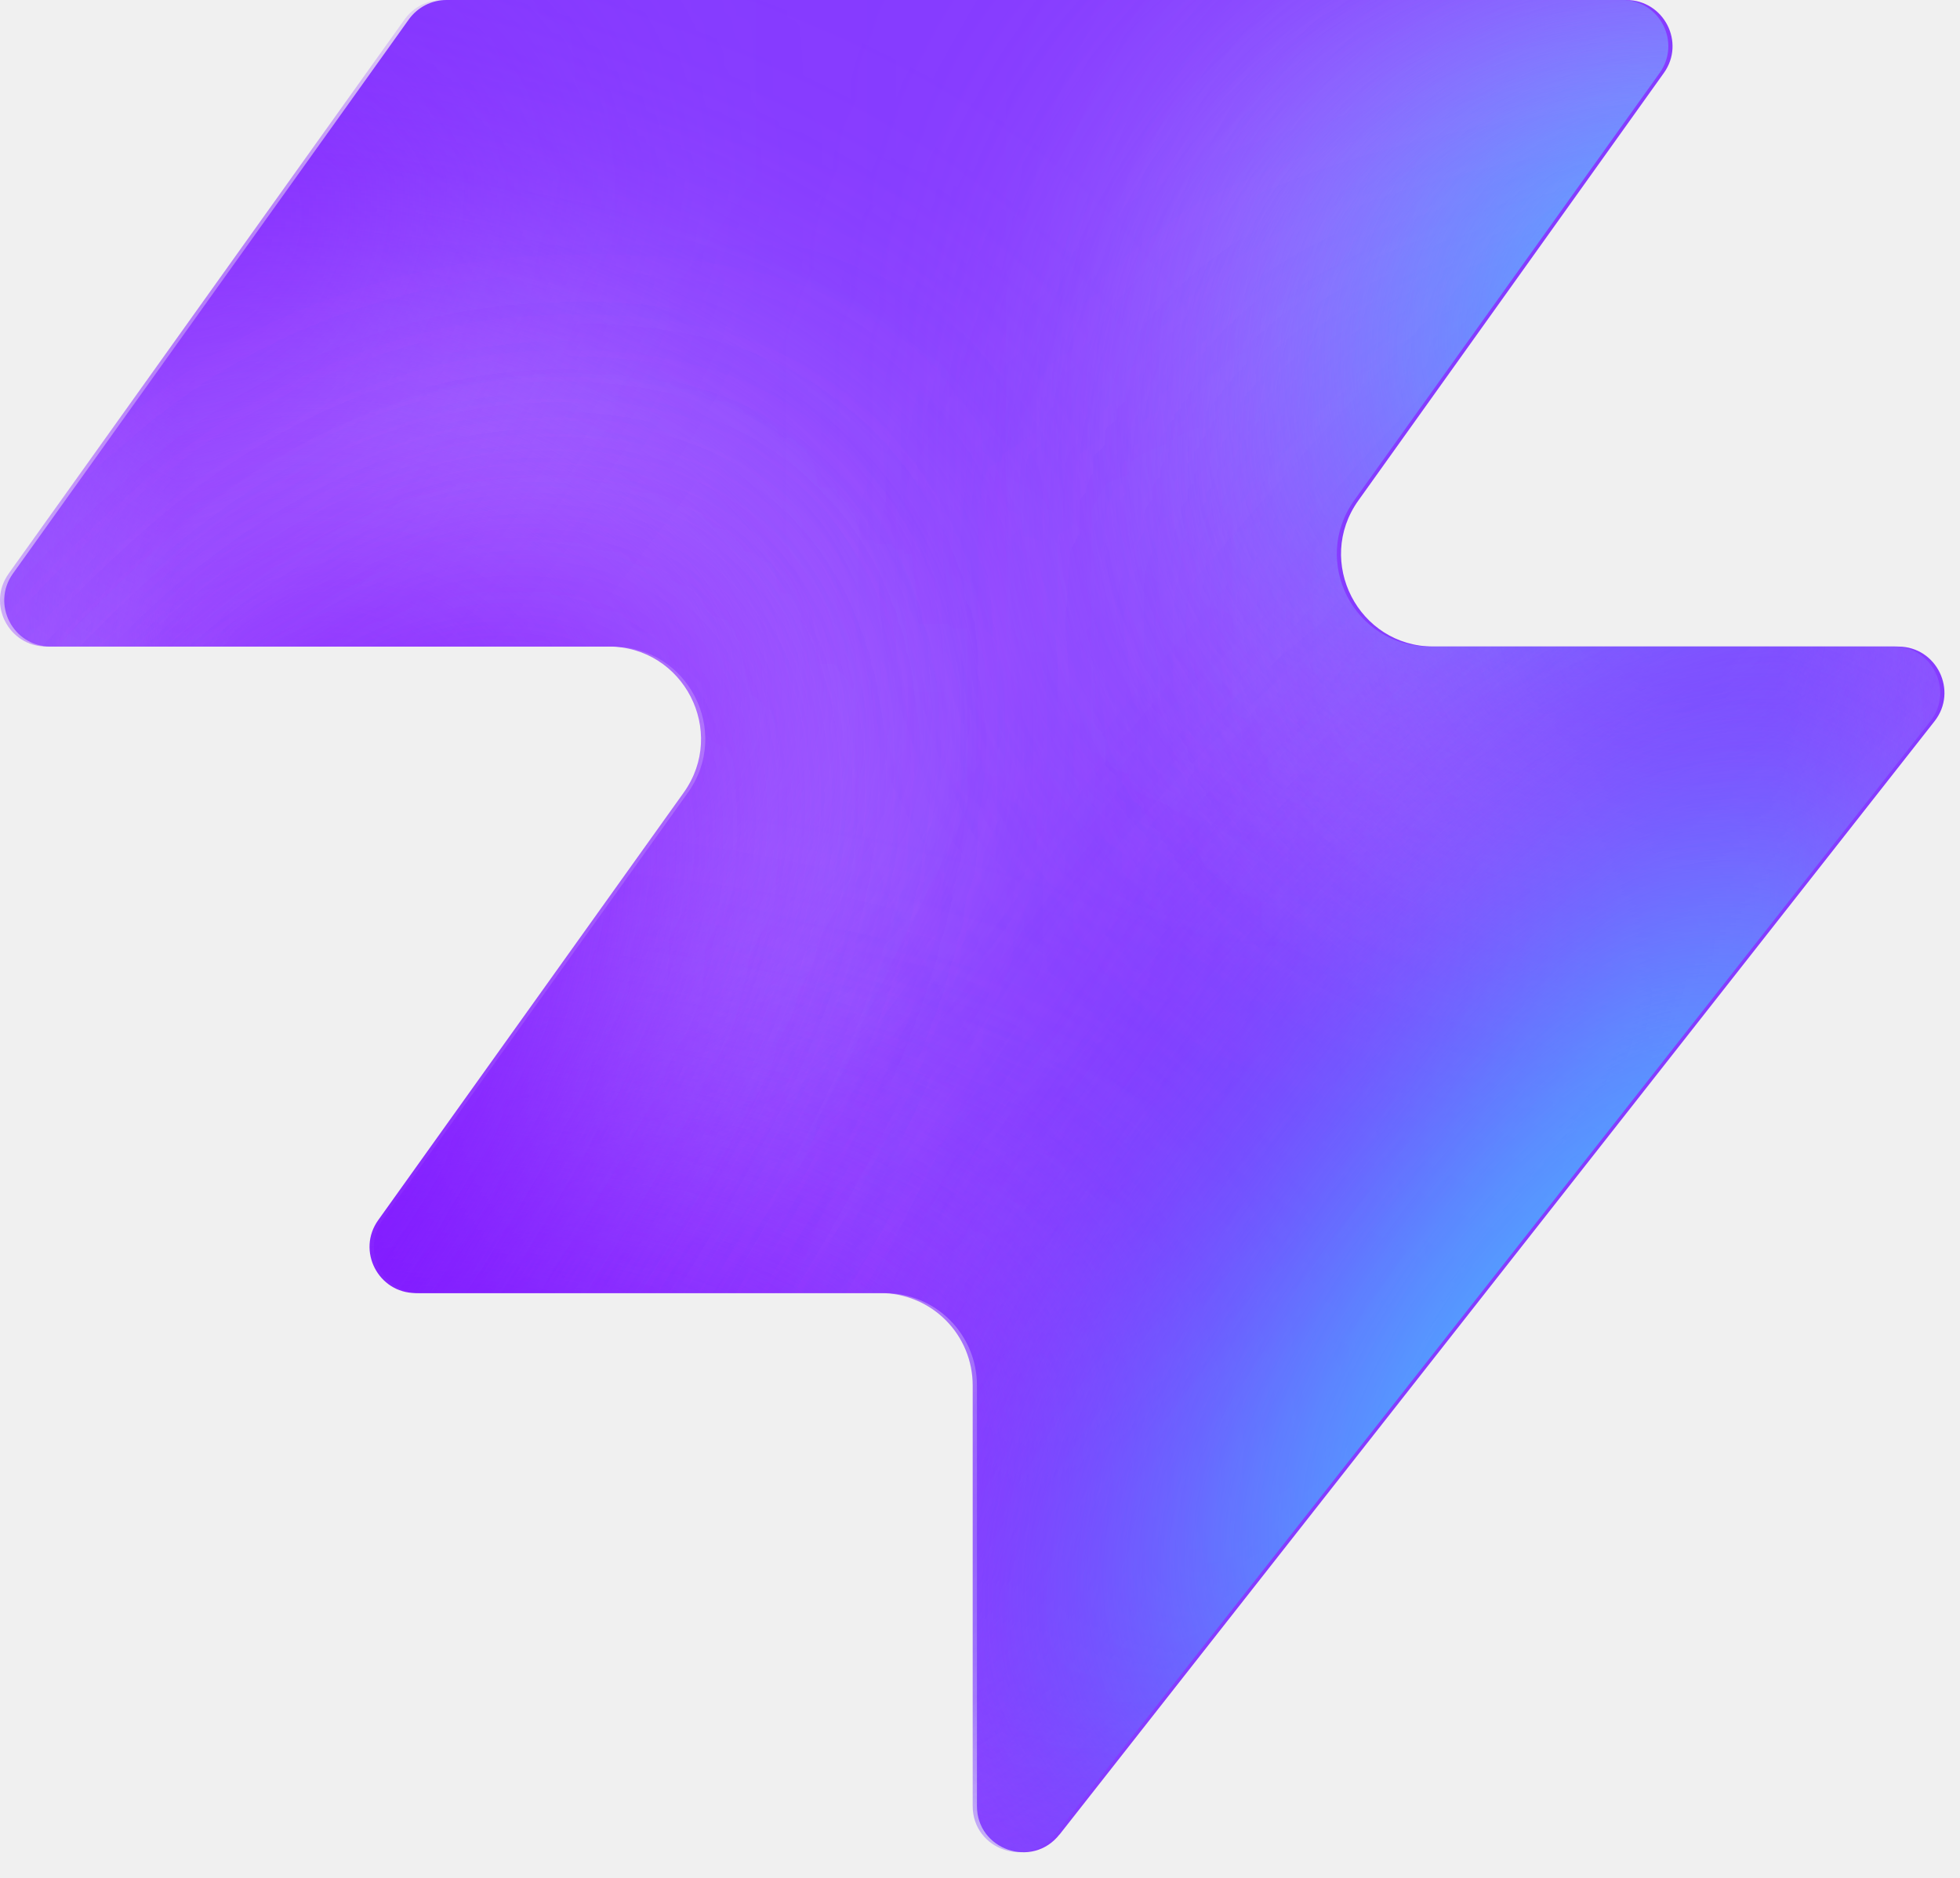
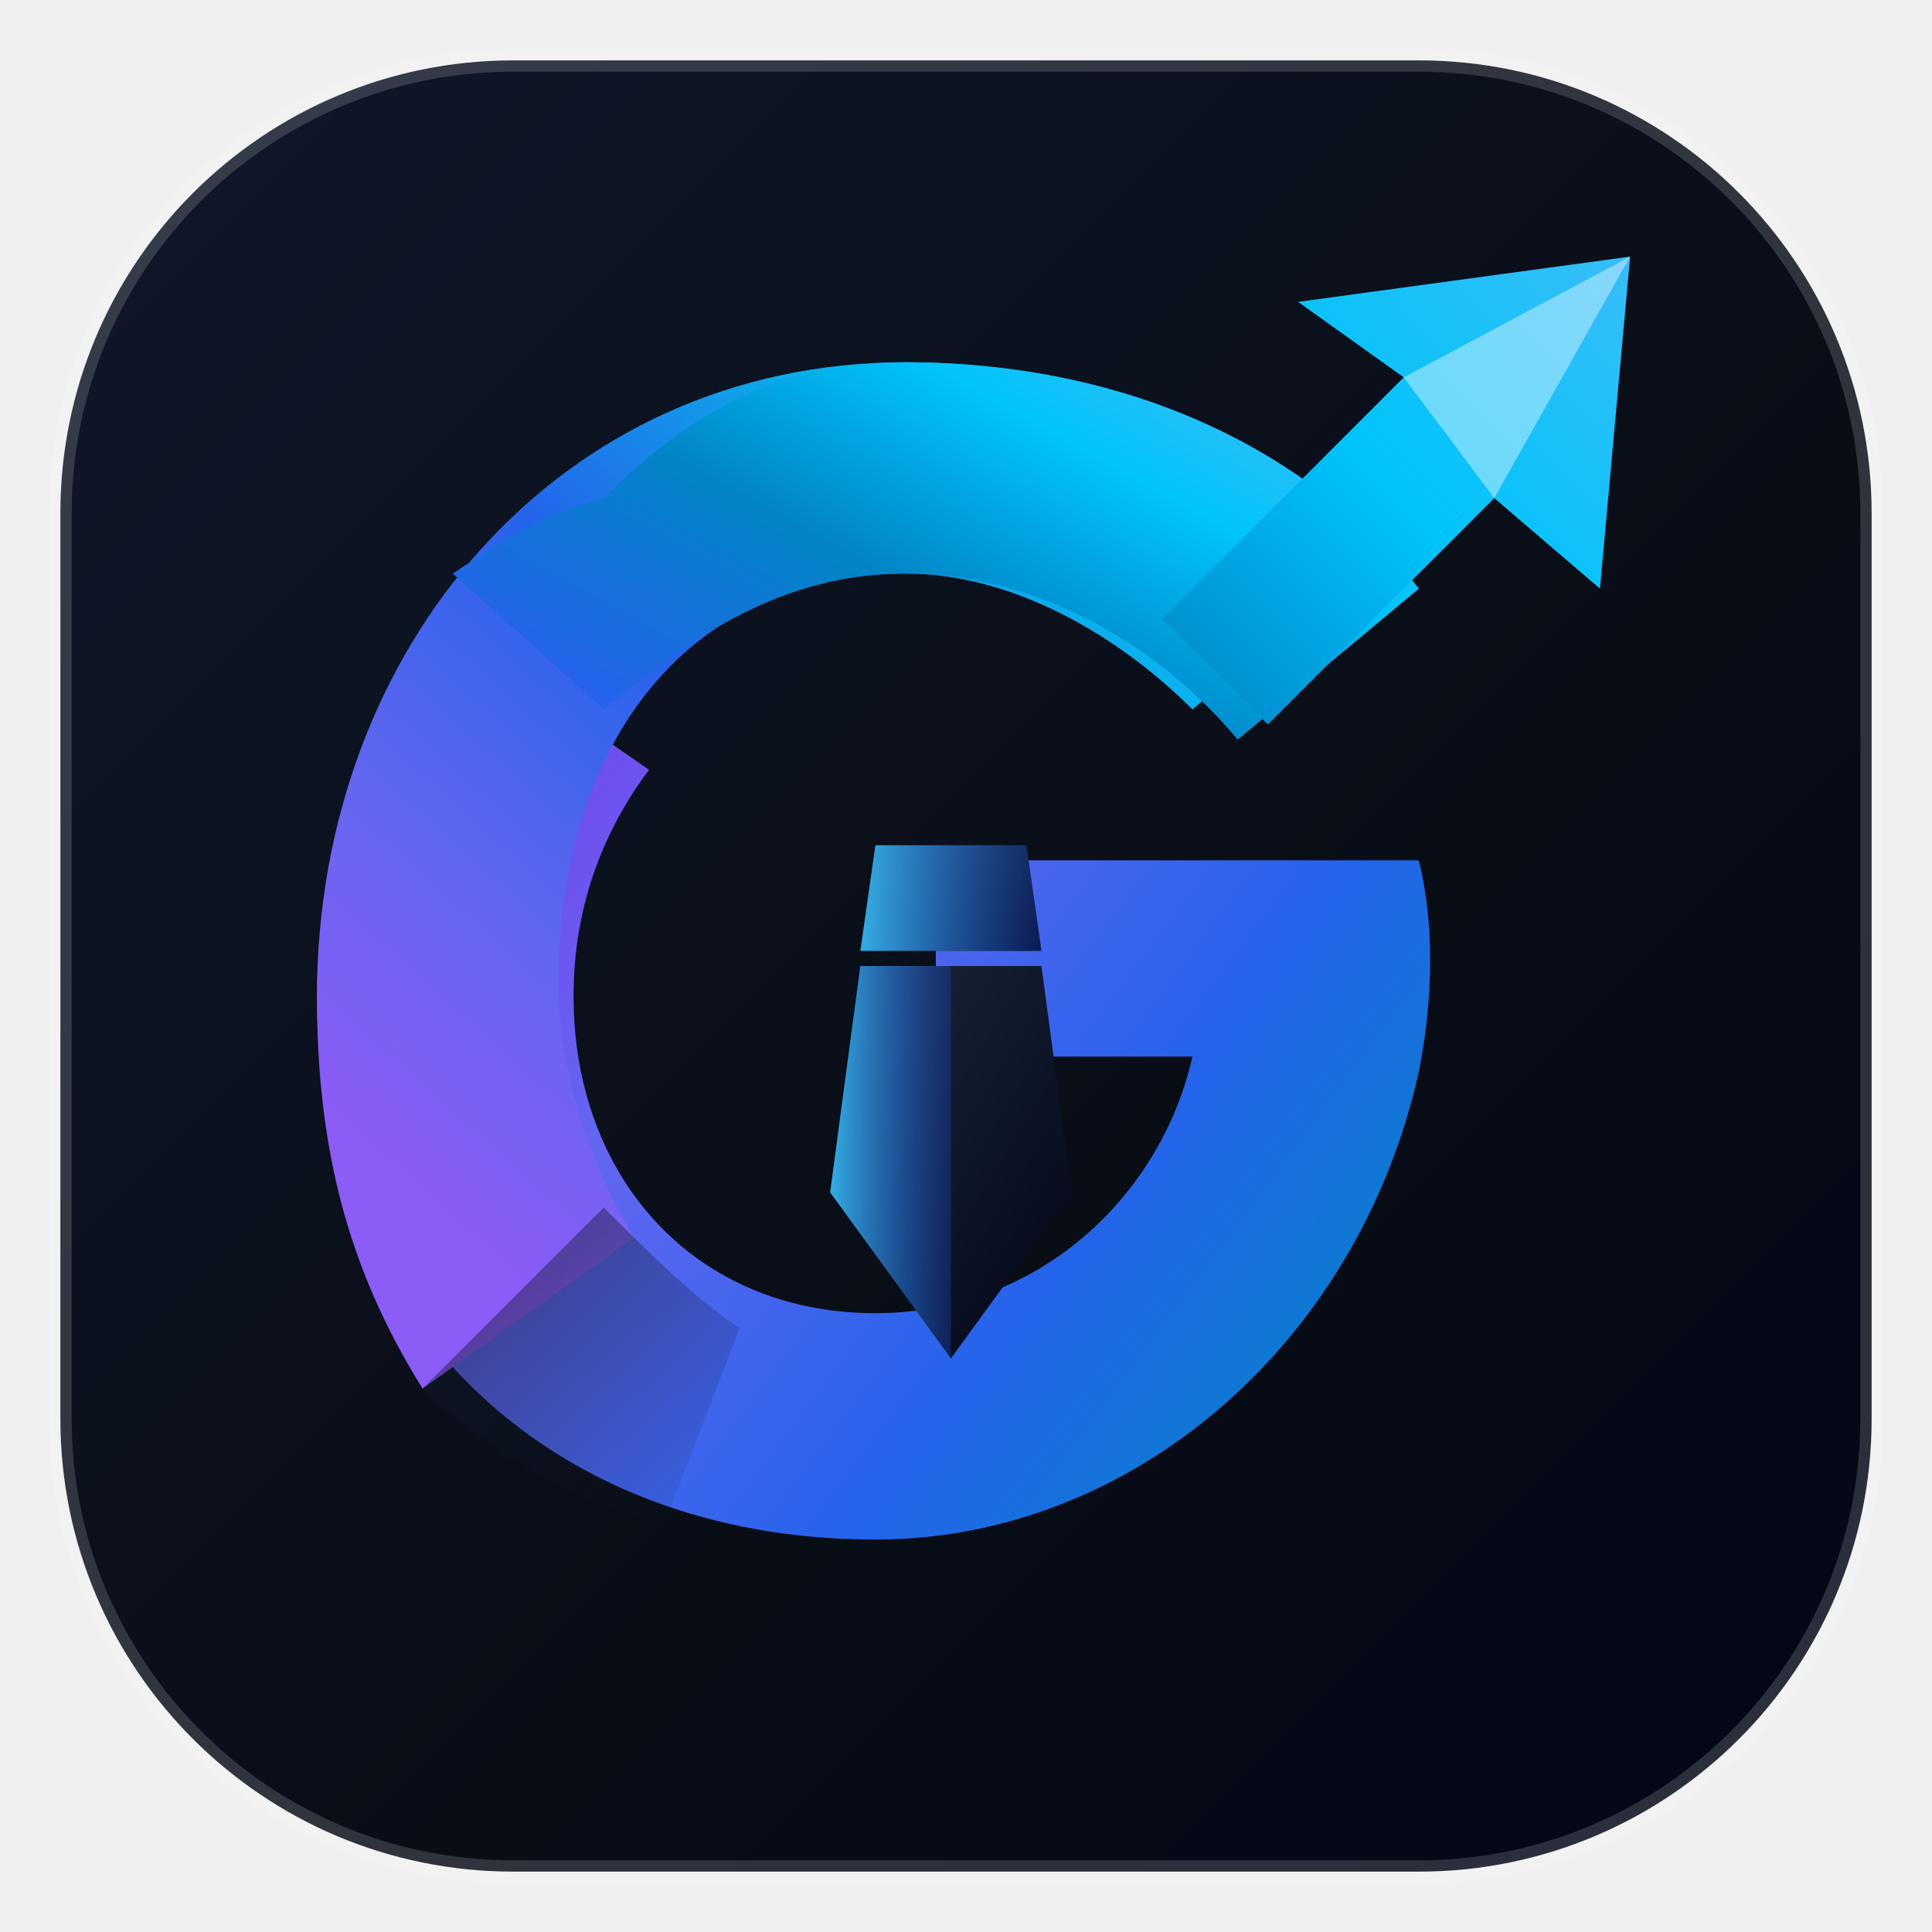
- <svg xmlns="http://www.w3.org/2000/svg" width="48" height="46" fill="none" viewBox="0 0 48 46">
-   <path fill="#863bff" d="M25.946 44.938c-.664.845-2.021.375-2.021-.698V33.937a2.26 2.26 0 0 0-2.262-2.262H10.287c-.92 0-1.456-1.04-.92-1.788l7.48-10.471c1.07-1.497 0-3.578-1.842-3.578H1.237c-.92 0-1.456-1.04-.92-1.788L10.013.474c.214-.297.556-.474.92-.474h28.894c.92 0 1.456 1.04.92 1.788l-7.48 10.471c-1.07 1.498 0 3.579 1.842 3.579h11.377c.943 0 1.473 1.088.89 1.83L25.947 44.94z" style="fill:#863bff;fill:color(display-p3 .525 .23 1);fill-opacity:1" />
-   <mask id="a" width="48" height="46" x="0" y="0" maskUnits="userSpaceOnUse" style="mask-type:alpha">
-     <path fill="#000" d="M25.842 44.938c-.664.844-2.021.375-2.021-.698V33.937a2.26 2.26 0 0 0-2.262-2.262H10.183c-.92 0-1.456-1.04-.92-1.788l7.48-10.471c1.07-1.498 0-3.579-1.842-3.579H1.133c-.92 0-1.456-1.04-.92-1.787L9.91.473c.214-.297.556-.474.92-.474h28.894c.92 0 1.456 1.04.92 1.788l-7.48 10.471c-1.07 1.498 0 3.578 1.842 3.578h11.377c.943 0 1.473 1.088.89 1.832L25.843 44.94z" style="fill:#000;fill-opacity:1" />
-   </mask>
-   <g mask="url(#a)">
-     <g filter="url(#b)">
-       <ellipse cx="5.508" cy="14.704" fill="#ede6ff" rx="5.508" ry="14.704" style="fill:#ede6ff;fill:color(display-p3 .927 .903 1);fill-opacity:1" transform="matrix(.00324 1 1 -.00324 -4.47 31.516)" />
-     </g>
-     <g filter="url(#c)">
-       <ellipse cx="10.399" cy="29.851" fill="#ede6ff" rx="10.399" ry="29.851" style="fill:#ede6ff;fill:color(display-p3 .927 .903 1);fill-opacity:1" transform="matrix(.00324 1 1 -.00324 -39.328 7.883)" />
-     </g>
-     <g filter="url(#d)">
-       <ellipse cx="5.508" cy="30.487" fill="#7e14ff" rx="5.508" ry="30.487" style="fill:#7e14ff;fill:color(display-p3 .492 .077 1);fill-opacity:1" transform="rotate(89.814 -25.913 -14.639)scale(1 -1)" />
-     </g>
-     <g filter="url(#e)">
-       <ellipse cx="5.508" cy="30.599" fill="#7e14ff" rx="5.508" ry="30.599" style="fill:#7e14ff;fill:color(display-p3 .492 .077 1);fill-opacity:1" transform="rotate(89.814 -32.644 -3.334)scale(1 -1)" />
-     </g>
-     <g filter="url(#f)">
-       <ellipse cx="5.508" cy="30.599" fill="#7e14ff" rx="5.508" ry="30.599" style="fill:#7e14ff;fill:color(display-p3 .492 .077 1);fill-opacity:1" transform="matrix(.00324 1 1 -.00324 -34.34 30.47)" />
-     </g>
-     <g filter="url(#g)">
-       <ellipse cx="14.072" cy="22.078" fill="#ede6ff" rx="14.072" ry="22.078" style="fill:#ede6ff;fill:color(display-p3 .927 .903 1);fill-opacity:1" transform="rotate(93.35 24.506 48.493)scale(-1 1)" />
-     </g>
-     <g filter="url(#h)">
-       <ellipse cx="3.47" cy="21.501" fill="#7e14ff" rx="3.47" ry="21.501" style="fill:#7e14ff;fill:color(display-p3 .492 .077 1);fill-opacity:1" transform="rotate(89.009 28.708 47.59)scale(-1 1)" />
-     </g>
-     <g filter="url(#i)">
-       <ellipse cx="3.47" cy="21.501" fill="#7e14ff" rx="3.47" ry="21.501" style="fill:#7e14ff;fill:color(display-p3 .492 .077 1);fill-opacity:1" transform="rotate(89.009 28.708 47.59)scale(-1 1)" />
-     </g>
-     <g filter="url(#j)">
-       <ellipse cx=".387" cy="8.972" fill="#7e14ff" rx="4.407" ry="29.108" style="fill:#7e14ff;fill:color(display-p3 .492 .077 1);fill-opacity:1" transform="rotate(39.51 .387 8.972)" />
-     </g>
-     <g filter="url(#k)">
-       <ellipse cx="47.523" cy="-6.092" fill="#7e14ff" rx="4.407" ry="29.108" style="fill:#7e14ff;fill:color(display-p3 .492 .077 1);fill-opacity:1" transform="rotate(37.892 47.523 -6.092)" />
-     </g>
-     <g filter="url(#l)">
-       <ellipse cx="41.412" cy="6.333" fill="#47bfff" rx="5.971" ry="9.665" style="fill:#47bfff;fill:color(display-p3 .28 .748 1);fill-opacity:1" transform="rotate(37.892 41.412 6.333)" />
-     </g>
-     <g filter="url(#m)">
-       <ellipse cx="-1.879" cy="38.332" fill="#7e14ff" rx="4.407" ry="29.108" style="fill:#7e14ff;fill:color(display-p3 .492 .077 1);fill-opacity:1" transform="rotate(37.892 -1.88 38.332)" />
-     </g>
-     <g filter="url(#n)">
-       <ellipse cx="-1.879" cy="38.332" fill="#7e14ff" rx="4.407" ry="29.108" style="fill:#7e14ff;fill:color(display-p3 .492 .077 1);fill-opacity:1" transform="rotate(37.892 -1.88 38.332)" />
-     </g>
-     <g filter="url(#o)">
-       <ellipse cx="35.651" cy="29.907" fill="#7e14ff" rx="4.407" ry="29.108" style="fill:#7e14ff;fill:color(display-p3 .492 .077 1);fill-opacity:1" transform="rotate(37.892 35.651 29.907)" />
-     </g>
-     <g filter="url(#p)">
-       <ellipse cx="38.418" cy="32.4" fill="#47bfff" rx="5.971" ry="15.297" style="fill:#47bfff;fill:color(display-p3 .28 .748 1);fill-opacity:1" transform="rotate(37.892 38.418 32.4)" />
-     </g>
-   </g>
+ <svg xmlns="http://www.w3.org/2000/svg" viewBox="0 0 128 128" width="64" height="64" fill="none">
  <defs>
-     <filter id="b" width="60.045" height="41.654" x="-19.77" y="16.149" color-interpolation-filters="sRGB" filterUnits="userSpaceOnUse">
-       <feFlood flood-opacity="0" result="BackgroundImageFix" />
-       <feBlend in="SourceGraphic" in2="BackgroundImageFix" result="shape" />
-       <feGaussianBlur result="effect1_foregroundBlur_2002_17158" stdDeviation="7.659" />
-     </filter>
-     <filter id="c" width="90.34" height="51.437" x="-54.613" y="-7.533" color-interpolation-filters="sRGB" filterUnits="userSpaceOnUse">
-       <feFlood flood-opacity="0" result="BackgroundImageFix" />
-       <feBlend in="SourceGraphic" in2="BackgroundImageFix" result="shape" />
-       <feGaussianBlur result="effect1_foregroundBlur_2002_17158" stdDeviation="7.659" />
-     </filter>
-     <filter id="d" width="79.355" height="29.4" x="-49.64" y="2.03" color-interpolation-filters="sRGB" filterUnits="userSpaceOnUse">
-       <feFlood flood-opacity="0" result="BackgroundImageFix" />
-       <feBlend in="SourceGraphic" in2="BackgroundImageFix" result="shape" />
-       <feGaussianBlur result="effect1_foregroundBlur_2002_17158" stdDeviation="4.596" />
-     </filter>
-     <filter id="e" width="79.579" height="29.4" x="-45.045" y="20.029" color-interpolation-filters="sRGB" filterUnits="userSpaceOnUse">
-       <feFlood flood-opacity="0" result="BackgroundImageFix" />
-       <feBlend in="SourceGraphic" in2="BackgroundImageFix" result="shape" />
-       <feGaussianBlur result="effect1_foregroundBlur_2002_17158" stdDeviation="4.596" />
-     </filter>
-     <filter id="f" width="79.579" height="29.4" x="-43.513" y="21.178" color-interpolation-filters="sRGB" filterUnits="userSpaceOnUse">
-       <feFlood flood-opacity="0" result="BackgroundImageFix" />
-       <feBlend in="SourceGraphic" in2="BackgroundImageFix" result="shape" />
-       <feGaussianBlur result="effect1_foregroundBlur_2002_17158" stdDeviation="4.596" />
-     </filter>
-     <filter id="g" width="74.749" height="58.852" x="15.756" y="-17.901" color-interpolation-filters="sRGB" filterUnits="userSpaceOnUse">
-       <feFlood flood-opacity="0" result="BackgroundImageFix" />
-       <feBlend in="SourceGraphic" in2="BackgroundImageFix" result="shape" />
-       <feGaussianBlur result="effect1_foregroundBlur_2002_17158" stdDeviation="7.659" />
-     </filter>
-     <filter id="h" width="61.377" height="25.362" x="23.548" y="2.284" color-interpolation-filters="sRGB" filterUnits="userSpaceOnUse">
-       <feFlood flood-opacity="0" result="BackgroundImageFix" />
-       <feBlend in="SourceGraphic" in2="BackgroundImageFix" result="shape" />
-       <feGaussianBlur result="effect1_foregroundBlur_2002_17158" stdDeviation="4.596" />
-     </filter>
-     <filter id="i" width="61.377" height="25.362" x="23.548" y="2.284" color-interpolation-filters="sRGB" filterUnits="userSpaceOnUse">
-       <feFlood flood-opacity="0" result="BackgroundImageFix" />
-       <feBlend in="SourceGraphic" in2="BackgroundImageFix" result="shape" />
-       <feGaussianBlur result="effect1_foregroundBlur_2002_17158" stdDeviation="4.596" />
-     </filter>
-     <filter id="j" width="56.045" height="63.649" x="-27.636" y="-22.853" color-interpolation-filters="sRGB" filterUnits="userSpaceOnUse">
-       <feFlood flood-opacity="0" result="BackgroundImageFix" />
-       <feBlend in="SourceGraphic" in2="BackgroundImageFix" result="shape" />
-       <feGaussianBlur result="effect1_foregroundBlur_2002_17158" stdDeviation="4.596" />
-     </filter>
-     <filter id="k" width="54.814" height="64.646" x="20.116" y="-38.415" color-interpolation-filters="sRGB" filterUnits="userSpaceOnUse">
-       <feFlood flood-opacity="0" result="BackgroundImageFix" />
-       <feBlend in="SourceGraphic" in2="BackgroundImageFix" result="shape" />
-       <feGaussianBlur result="effect1_foregroundBlur_2002_17158" stdDeviation="4.596" />
-     </filter>
-     <filter id="l" width="33.541" height="35.313" x="24.641" y="-11.323" color-interpolation-filters="sRGB" filterUnits="userSpaceOnUse">
-       <feFlood flood-opacity="0" result="BackgroundImageFix" />
-       <feBlend in="SourceGraphic" in2="BackgroundImageFix" result="shape" />
-       <feGaussianBlur result="effect1_foregroundBlur_2002_17158" stdDeviation="4.596" />
-     </filter>
-     <filter id="m" width="54.814" height="64.646" x="-29.286" y="6.009" color-interpolation-filters="sRGB" filterUnits="userSpaceOnUse">
-       <feFlood flood-opacity="0" result="BackgroundImageFix" />
-       <feBlend in="SourceGraphic" in2="BackgroundImageFix" result="shape" />
-       <feGaussianBlur result="effect1_foregroundBlur_2002_17158" stdDeviation="4.596" />
-     </filter>
-     <filter id="n" width="54.814" height="64.646" x="-29.286" y="6.009" color-interpolation-filters="sRGB" filterUnits="userSpaceOnUse">
-       <feFlood flood-opacity="0" result="BackgroundImageFix" />
-       <feBlend in="SourceGraphic" in2="BackgroundImageFix" result="shape" />
-       <feGaussianBlur result="effect1_foregroundBlur_2002_17158" stdDeviation="4.596" />
-     </filter>
-     <filter id="o" width="54.814" height="64.646" x="8.244" y="-2.416" color-interpolation-filters="sRGB" filterUnits="userSpaceOnUse">
-       <feFlood flood-opacity="0" result="BackgroundImageFix" />
-       <feBlend in="SourceGraphic" in2="BackgroundImageFix" result="shape" />
-       <feGaussianBlur result="effect1_foregroundBlur_2002_17158" stdDeviation="4.596" />
-     </filter>
-     <filter id="p" width="39.409" height="43.623" x="18.713" y="10.588" color-interpolation-filters="sRGB" filterUnits="userSpaceOnUse">
-       <feFlood flood-opacity="0" result="BackgroundImageFix" />
-       <feBlend in="SourceGraphic" in2="BackgroundImageFix" result="shape" />
-       <feGaussianBlur result="effect1_foregroundBlur_2002_17158" stdDeviation="4.596" />
-     </filter>
+     <linearGradient id="fav-bg" x1="0%" y1="0%" x2="100%" y2="100%">
+       <stop offset="0%" stop-color="#0F172A" />
+       <stop offset="60%" stop-color="#090D16" />
+       <stop offset="100%" stop-color="#020617" />
+     </linearGradient>
+     <linearGradient id="fav-ribbon" x1="18%" y1="88%" x2="85%" y2="15%">
+       <stop offset="0%" stop-color="#8B5CF6" />
+       <stop offset="25%" stop-color="#6366F1" />
+       <stop offset="55%" stop-color="#2563EB" />
+       <stop offset="80%" stop-color="#0EA5E9" />
+       <stop offset="100%" stop-color="#00D2FF" />
+     </linearGradient>
+     <linearGradient id="fav-top-cyan" x1="10%" y1="80%" x2="95%" y2="20%">
+       <stop offset="0%" stop-color="#2563EB" />
+       <stop offset="40%" stop-color="#0284C7" />
+       <stop offset="75%" stop-color="#00C4FA" />
+       <stop offset="100%" stop-color="#38BDF8" />
+     </linearGradient>
+     <linearGradient id="fav-arrow" x1="0%" y1="100%" x2="100%" y2="0%">
+       <stop offset="0%" stop-color="#0284C7" />
+       <stop offset="50%" stop-color="#00C4FA" />
+       <stop offset="100%" stop-color="#38BDF8" />
+     </linearGradient>
+     <linearGradient id="fav-bottom" x1="0%" y1="20%" x2="100%" y2="80%">
+       <stop offset="0%" stop-color="#7C3AED" />
+       <stop offset="35%" stop-color="#6366F1" />
+       <stop offset="70%" stop-color="#2563EB" />
+       <stop offset="100%" stop-color="#0284C7" />
+     </linearGradient>
+     <linearGradient id="fav-fold-shadow" x1="0%" y1="0%" x2="100%" y2="100%">
+       <stop offset="0%" stop-color="#0F172A" stop-opacity="0.6" />
+       <stop offset="100%" stop-color="#0F172A" stop-opacity="0" />
+     </linearGradient>
+     <linearGradient id="fav-tie-grad" x1="0%" y1="0%" x2="100%" y2="100%">
+       <stop offset="0%" stop-color="#1E293B" />
+       <stop offset="50%" stop-color="#0F172A" />
+       <stop offset="100%" stop-color="#020617" />
+     </linearGradient>
+     <linearGradient id="fav-tie-sheen" x1="0%" y1="0%" x2="100%" y2="0%">
+       <stop offset="0%" stop-color="#38BDF8" stop-opacity="0.9" />
+       <stop offset="100%" stop-color="#1D4ED8" stop-opacity="0.3" />
+     </linearGradient>
  </defs>
+   <rect x="4" y="4" width="120" height="120" rx="30" fill="url(#fav-bg)" />
+   <rect x="4" y="4" width="120" height="120" rx="30" stroke="rgba(255, 255, 255, 0.16)" stroke-width="1.5" fill="none" />
+   <path d="M 58 102        C 36 102 21 87 21 66        C 21 57 25 48 30 42        L 43 51        C 40 55 38 60 38 66        C 38 78 46 87 58 87        C 69 87 77 79 79 70        L 62 70        L 62 57        L 94 57        C 95 61 95 66 94 71        C 90 89 75 102 58 102 Z" fill="url(#fav-bottom)" />
+   <path d="M 21 66        C 21 43 37 24 60 24        C 73 24 83 29 91 37        L 79 47        C 74 42 67 38 60 38        C 45 38 37 50 37 65        C 37 71 39 77 42 82        L 28 92        C 23 84 21 76 21 66 Z" fill="url(#fav-ribbon)" />
+   <path d="M 40 33        C 46 27 52 24 60 24        C 75 24 87 30 94 39        L 82 49        C 77 43 69 38 60 38        C 52 38 46 42 40 47        L 30 38        C 33 36 36 34 40 33 Z" fill="url(#fav-top-cyan)" />
+   <path d="M 28 92        C 32 96 37 99 44 101        L 49 88        C 46 86 43 83 40 80        L 28 92 Z" fill="url(#fav-fold-shadow)" />
+   <path d="M 77 41        L 93 25        L 86 20        L 108 17        L 106 39        L 99 33        L 84 48 Z" fill="url(#fav-arrow)" />
+   <path d="M 93 25        L 108 17        L 99 33 Z" fill="white" fill-opacity="0.4" />
+   <polygon points="58,56 68,56 69,63 57,63" fill="url(#fav-tie-grad)" />
+   <polygon points="58,56 68,56 69,63 57,63" fill="url(#fav-tie-sheen)" />
+   <polygon points="57,64 69,64 71,79 63,90 55,79" fill="url(#fav-tie-grad)" />
+   <polygon points="57,64 63,64 63,90 55,79" fill="url(#fav-tie-sheen)" />
</svg>
